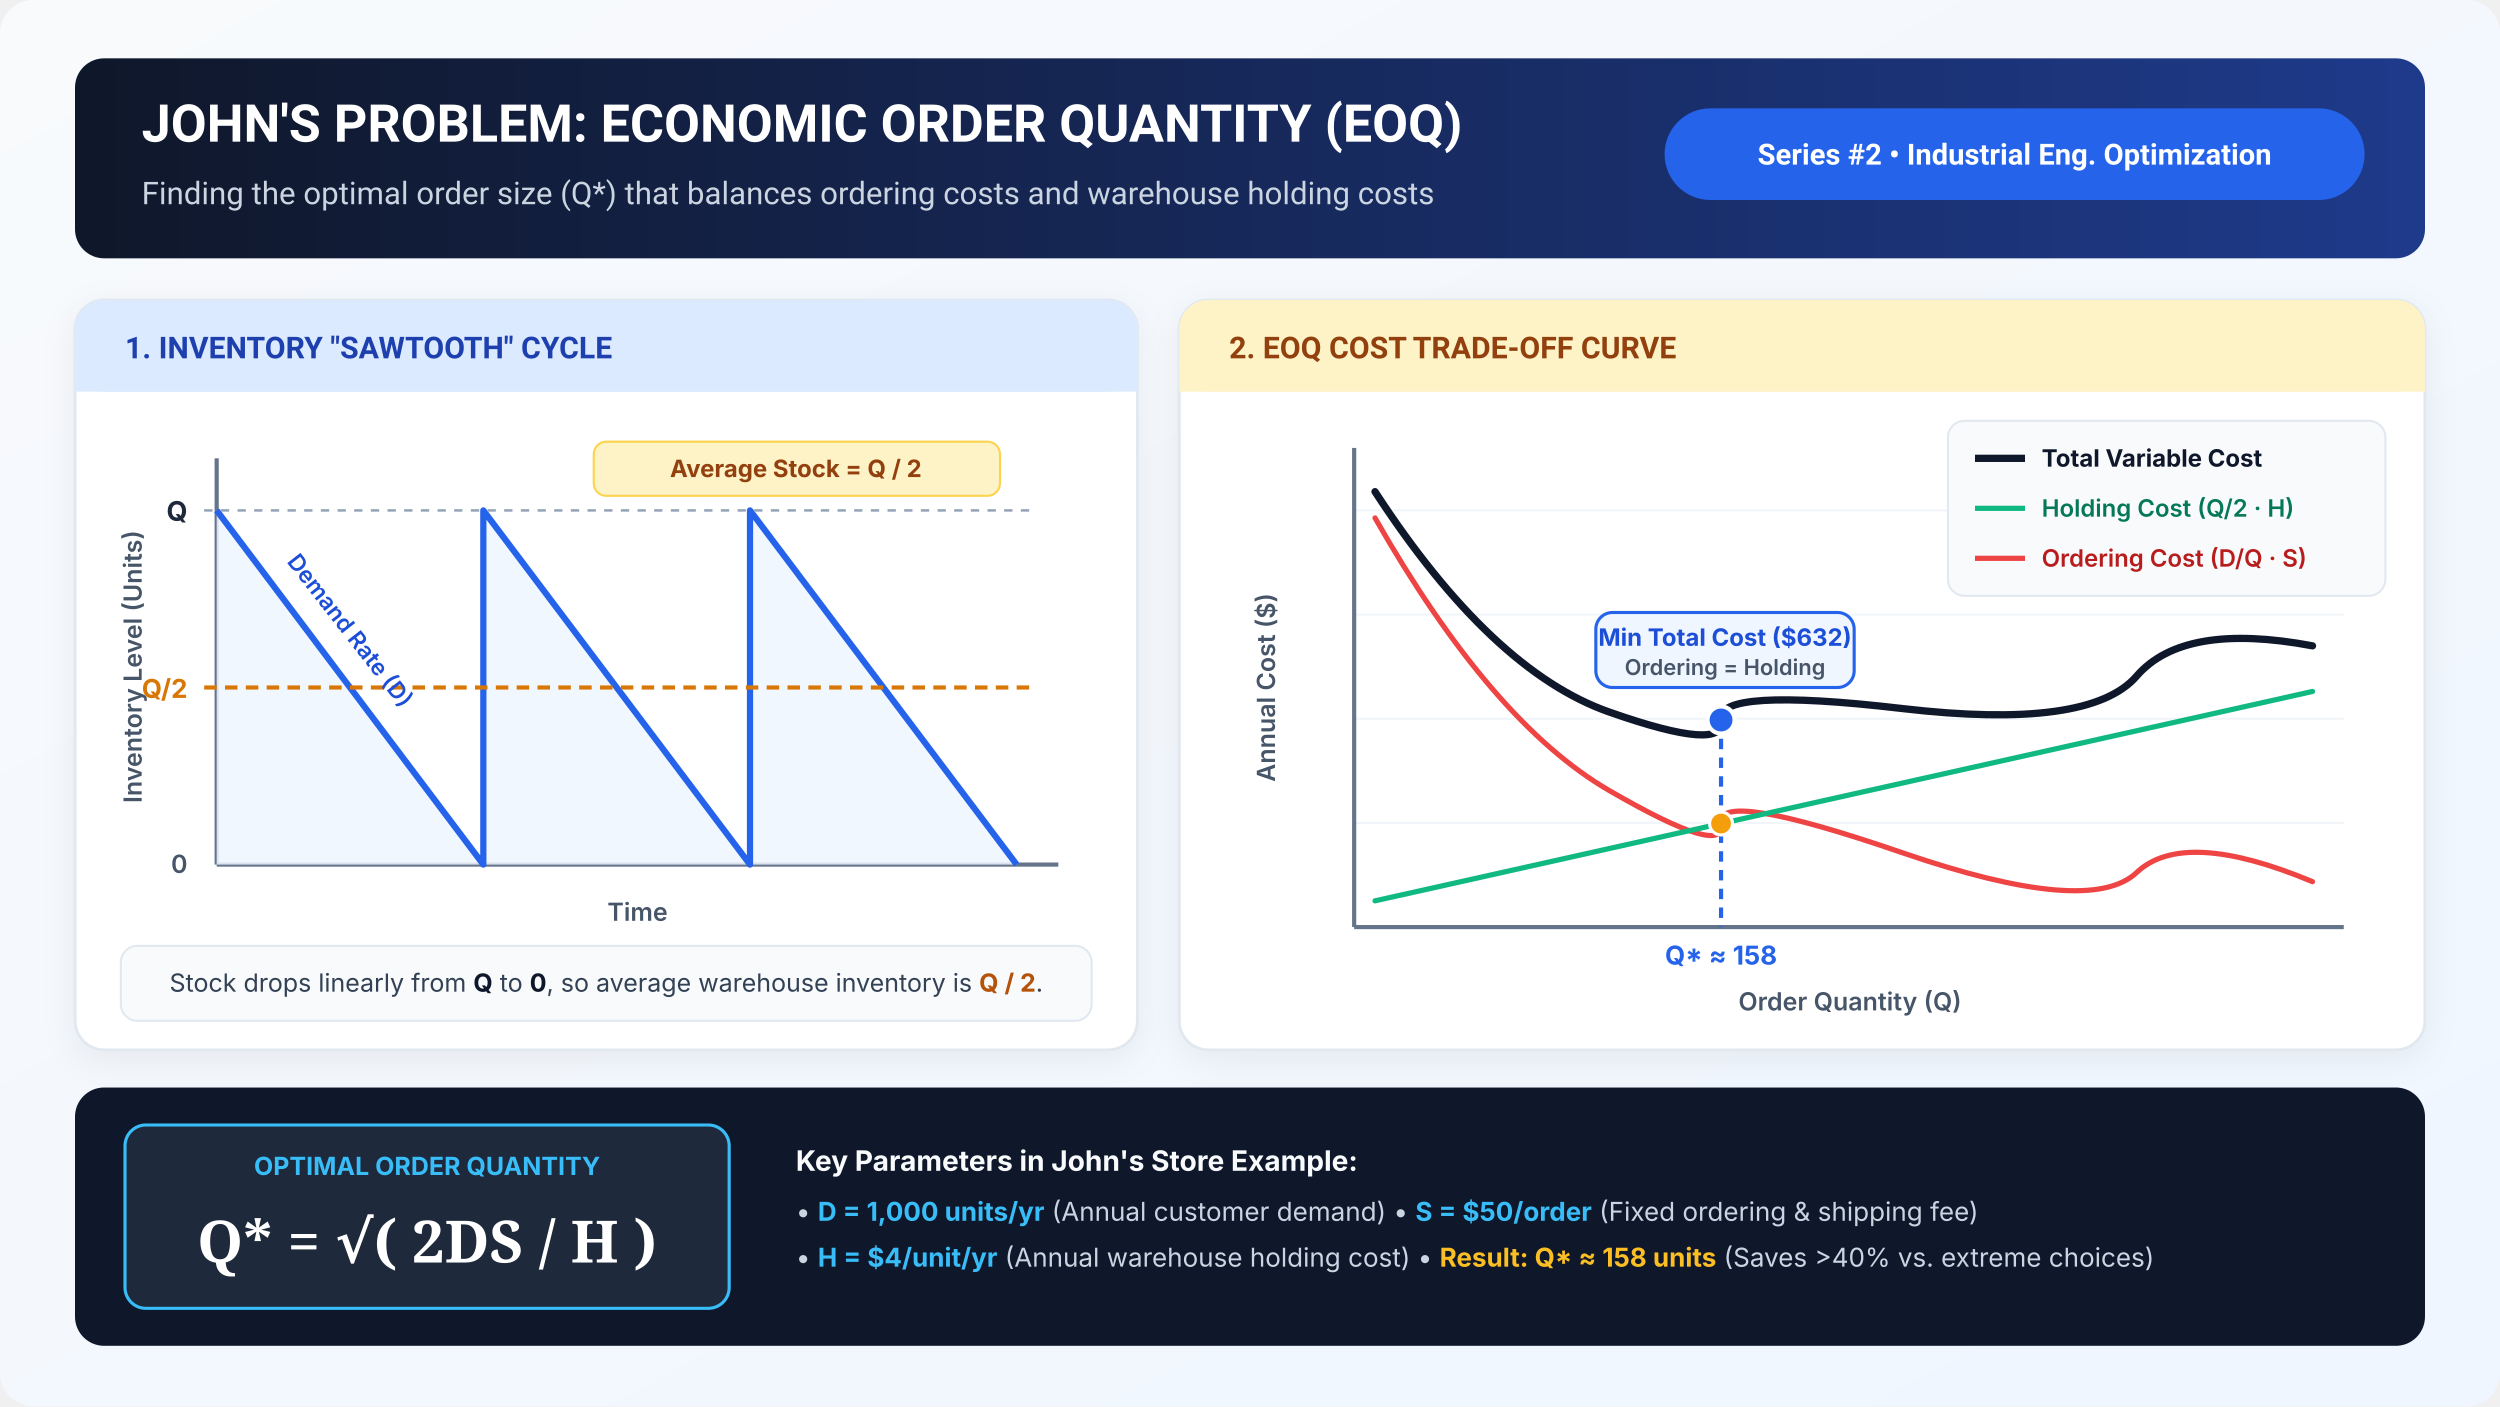
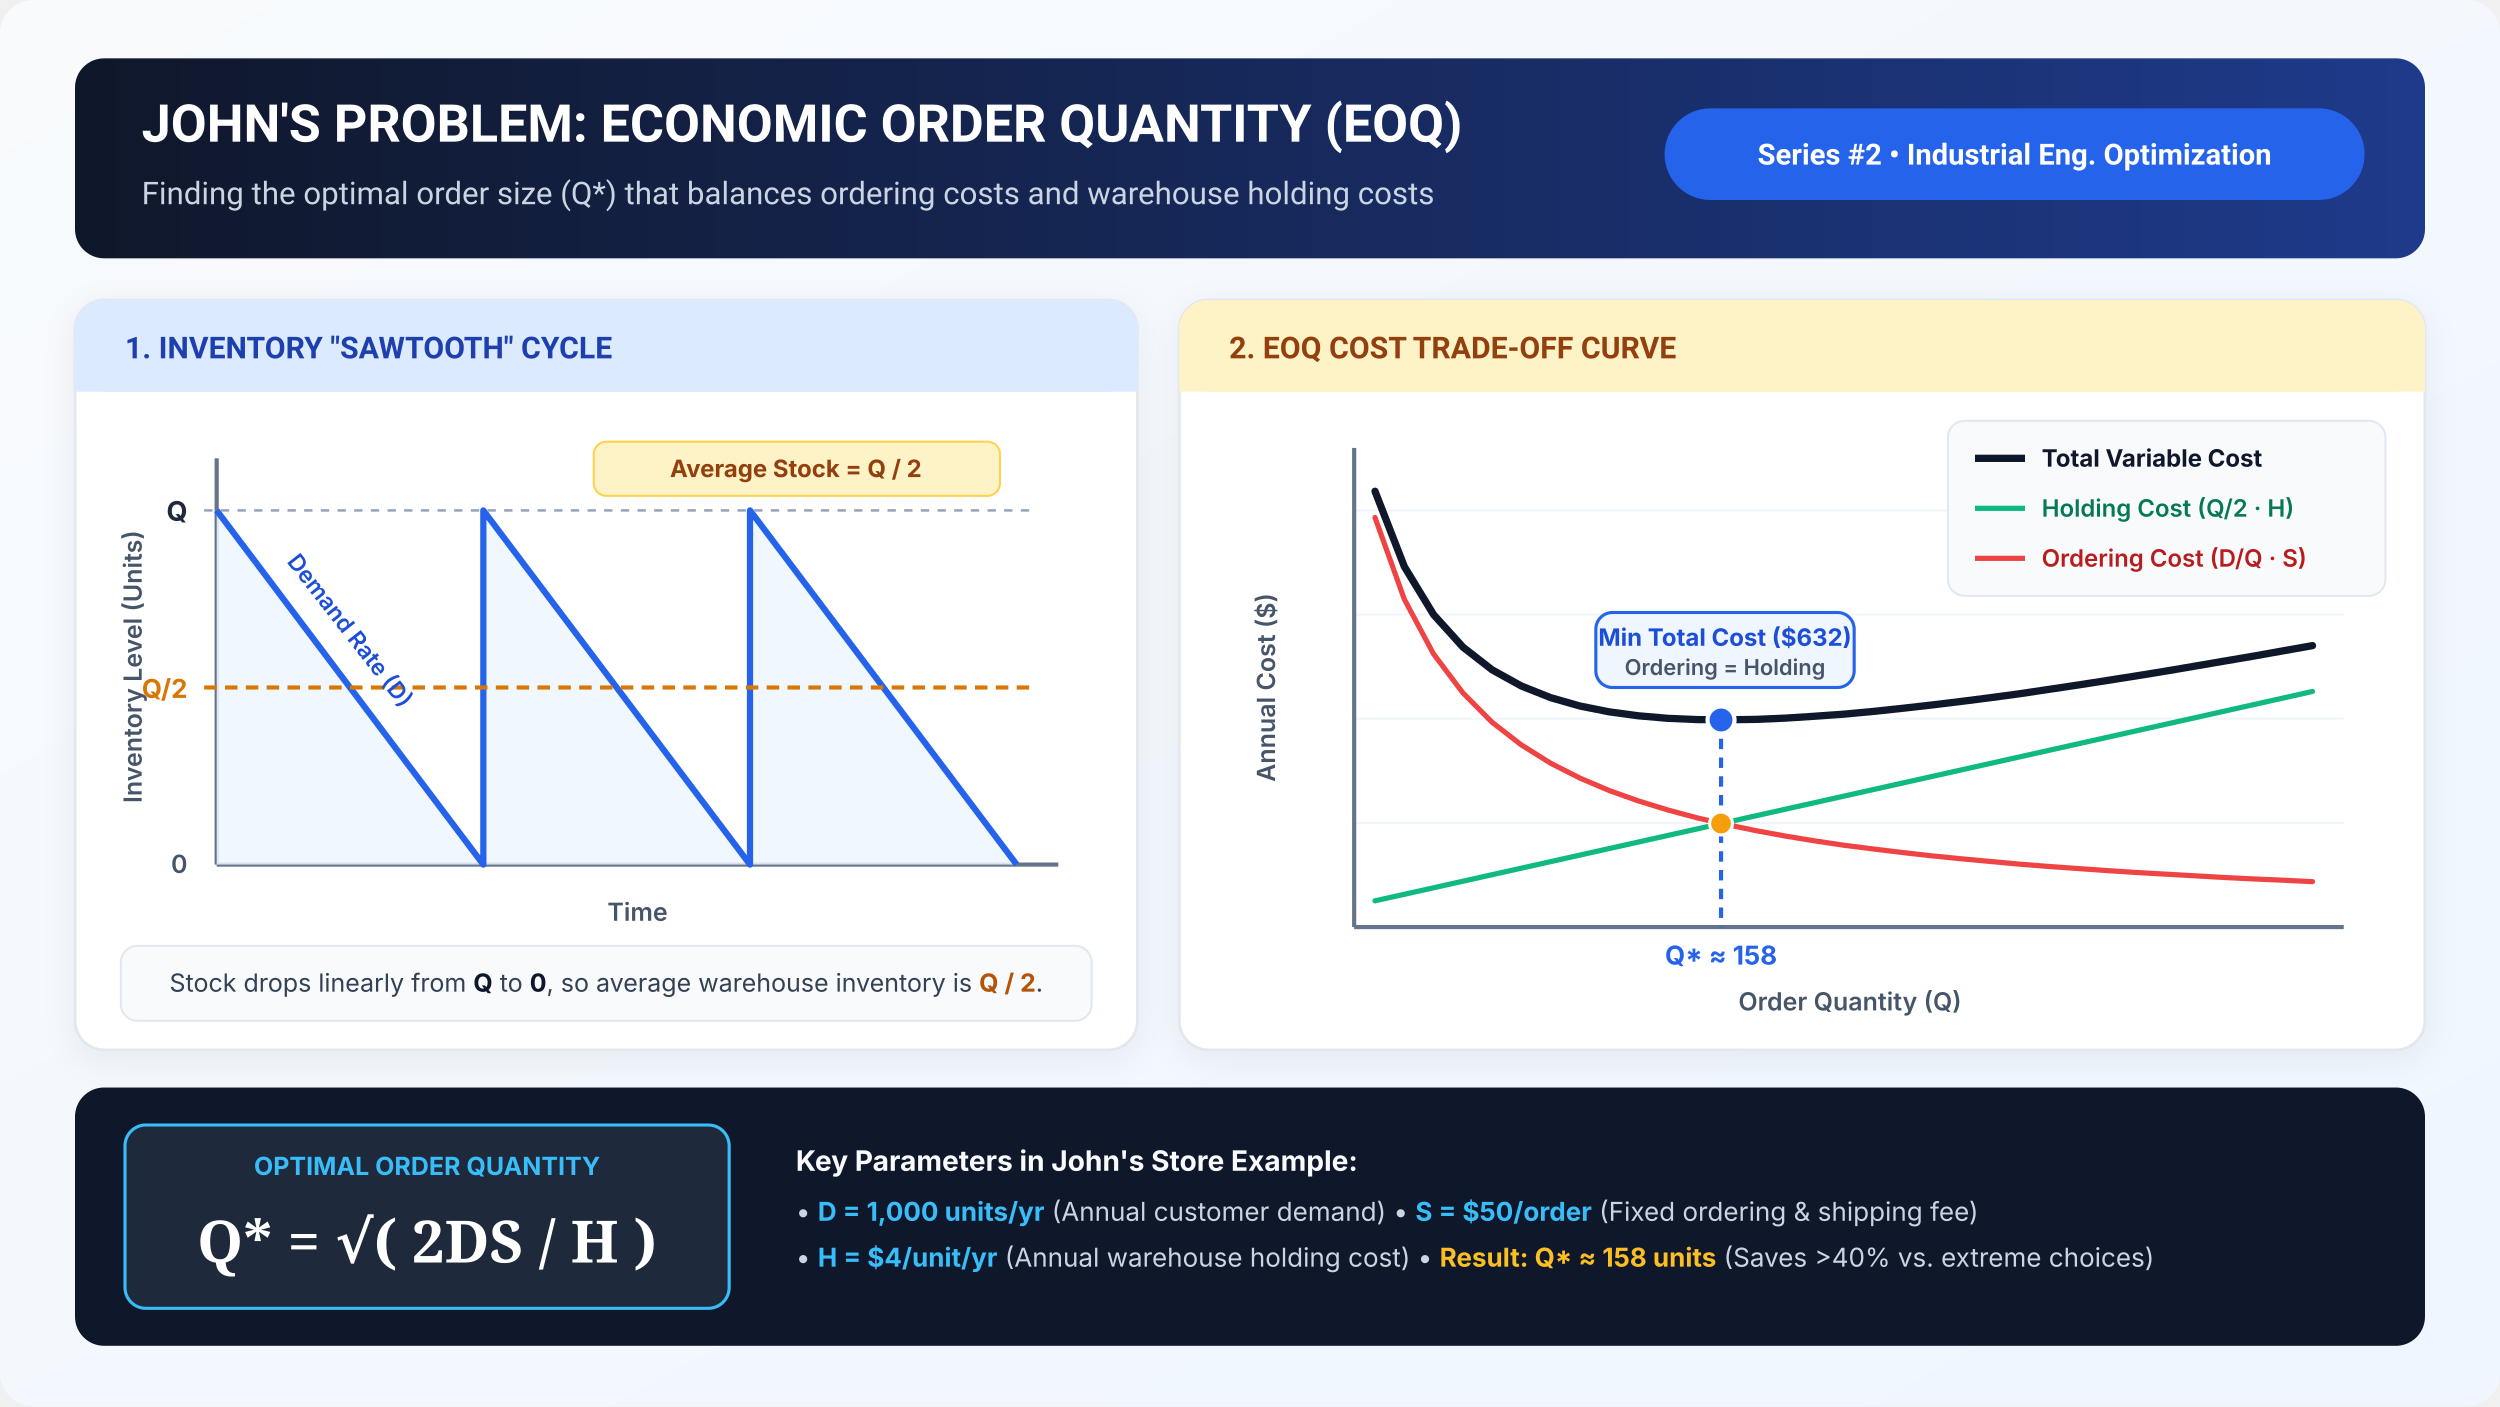
<svg xmlns="http://www.w3.org/2000/svg" viewBox="0 0 1200 675" width="1200" height="675">
  <defs>
    <linearGradient id="bgGrad2" x1="0%" y1="0%" x2="100%" y2="100%">
      <stop offset="0%" stop-color="#F8FAFC" />
      <stop offset="100%" stop-color="#EFF6FF" />
    </linearGradient>
    <linearGradient id="headerGrad2" x1="0%" y1="0%" x2="100%" y2="0%">
      <stop offset="0%" stop-color="#0F172A" />
      <stop offset="100%" stop-color="#1E3A8A" />
    </linearGradient>
    <filter id="cardShadow2" x="-5%" y="-5%" width="110%" height="110%">
      <feDropShadow dx="0" dy="4" stdDeviation="8" flood-color="#0F172A" flood-opacity="0.06" />
    </filter>
  </defs>
  <rect width="1200" height="675" fill="url(#bgGrad2)" rx="16" />
  <rect x="36" y="28" width="1128" height="96" rx="14" fill="url(#headerGrad2)" />
  <text x="68" y="68" font-family="system-ui, -apple-system, Segoe UI, Roboto, sans-serif" font-size="25" font-weight="700" fill="#FFFFFF">
 JOHN'S PROBLEM: ECONOMIC ORDER QUANTITY (EOQ)
 </text>
  <text x="68" y="98" font-family="system-ui, -apple-system, Segoe UI, Roboto, sans-serif" font-size="15" fill="#CBD5E1">
 Finding the optimal order size (Q*) that balances ordering costs and warehouse holding costs
 </text>
  <rect x="799" y="52" width="336" height="44" rx="22" fill="#2563EB" />
  <text x="967" y="79" text-anchor="middle" font-family="system-ui, -apple-system, Segoe UI, Roboto, sans-serif" font-size="14" font-weight="600" fill="#FFFFFF">Series #2 • Industrial Eng. Optimization</text>
  <rect x="36" y="144" width="510" height="360" rx="14" fill="#FFFFFF" stroke="#E2E8F0" stroke-width="1.5" filter="url(#cardShadow2)" />
  <rect x="36" y="144" width="510" height="44" rx="14" fill="#DBEAFE" />
  <rect x="36" y="172" width="510" height="16" fill="#DBEAFE" />
  <text x="60" y="172" font-family="system-ui, -apple-system, Segoe UI, Roboto, sans-serif" font-size="14.5" font-weight="700" fill="#1E40AF">
 1. INVENTORY "SAWTOOTH" CYCLE
 </text>
  <line x1="104" y1="220" x2="104" y2="415" stroke="#64748B" stroke-width="2" />
  <line x1="104" y1="415" x2="508" y2="415" stroke="#64748B" stroke-width="2" />
  <text x="68" y="320" text-anchor="middle" transform="rotate(-90, 68, 320)" font-family="system-ui, -apple-system, sans-serif" font-size="12" font-weight="600" fill="#475569">
 Inventory Level (Units)
 </text>
  <text x="306" y="442" text-anchor="middle" font-family="system-ui, -apple-system, sans-serif" font-size="12" font-weight="600" fill="#475569">
 Time
 </text>
  <polygon points="104,245 232,415 232,245 360,415 360,245 488,415 488,415 104,415" fill="#EFF6FF" opacity="0.85" />
  <polyline points="104,245 232,415 232,245 360,415 360,245 488,415" fill="none" stroke="#2563EB" stroke-width="3" stroke-linejoin="round" />
  <line x1="98" y1="245" x2="495" y2="245" stroke="#94A3B8" stroke-width="1.2" stroke-dasharray="4,4" />
  <text x="90" y="250" text-anchor="end" font-family="system-ui, -apple-system, sans-serif" font-size="13" font-weight="700" fill="#1E293B">Q</text>
  <line x1="98" y1="330" x2="495" y2="330" stroke="#D97706" stroke-width="2" stroke-dasharray="6,4" />
  <text x="90" y="335" text-anchor="end" font-family="system-ui, -apple-system, sans-serif" font-size="12.5" font-weight="700" fill="#D97706">Q/2</text>
  <text x="90" y="419" text-anchor="end" font-family="system-ui, -apple-system, sans-serif" font-size="12" font-weight="600" fill="#475569">0</text>
  <rect x="285" y="212" width="195" height="26" rx="6" fill="#FEF3C7" stroke="#FCD34D" />
  <text x="382" y="229" text-anchor="middle" font-family="system-ui, -apple-system, sans-serif" font-size="11.5" font-weight="700" fill="#92400E">
 Average Stock = Q / 2
 </text>
  <text x="165" y="305" text-anchor="middle" transform="rotate(52, 165, 305)" font-family="system-ui, -apple-system, sans-serif" font-size="11" font-weight="600" fill="#1D4ED8">
 Demand Rate (D)
 </text>
  <rect x="58" y="454" width="466" height="36" rx="8" fill="#F8FAFC" stroke="#E2E8F0" />
  <text x="291" y="476" text-anchor="middle" font-family="system-ui, -apple-system, sans-serif" font-size="12" fill="#334155">
 Stock drops linearly from <tspan font-weight="700" fill="#0F172A">Q</tspan> to <tspan font-weight="700" fill="#0F172A">0</tspan>, so average warehouse inventory is <tspan font-weight="700" fill="#B45309">Q / 2</tspan>.
 </text>
  <rect x="566" y="144" width="598" height="360" rx="14" fill="#FFFFFF" stroke="#E2E8F0" stroke-width="1.5" filter="url(#cardShadow2)" />
  <rect x="566" y="144" width="598" height="44" rx="14" fill="#FEF3C7" />
  <rect x="566" y="172" width="598" height="16" fill="#FEF3C7" />
  <text x="590" y="172" font-family="system-ui, -apple-system, Segoe UI, Roboto, sans-serif" font-size="14.5" font-weight="700" fill="#92400E">
 2. EOQ COST TRADE-OFF CURVE
 </text>
  <line x1="650" y1="245" x2="1125" y2="245" stroke="#F1F5F9" stroke-width="1" />
  <line x1="650" y1="295" x2="1125" y2="295" stroke="#F1F5F9" stroke-width="1" />
  <line x1="650" y1="345" x2="1125" y2="345" stroke="#F1F5F9" stroke-width="1" />
  <line x1="650" y1="395" x2="1125" y2="395" stroke="#F1F5F9" stroke-width="1" />
  <line x1="650" y1="215" x2="650" y2="445" stroke="#64748B" stroke-width="2" />
  <line x1="650" y1="445" x2="1125" y2="445" stroke="#64748B" stroke-width="2" />
  <text x="612" y="330" text-anchor="middle" transform="rotate(-90, 612, 330)" font-family="system-ui, -apple-system, sans-serif" font-size="12" font-weight="600" fill="#475569">
 Annual Cost ($)
 </text>
  <text x="888" y="485" text-anchor="middle" font-family="system-ui, -apple-system, sans-serif" font-size="12" font-weight="600" fill="#475569">
 Order Quantity (Q)
 </text>
-   <path d="M 660 236 Q 716 322, 772.5 341.8 T 826.1 345.6 T 913.1 340.1 T 1025.6 324.5 T 1110 310" fill="none" stroke="#0F172A" stroke-width="3.5" stroke-linecap="round" />
-   <path d="M 660 248.6 Q 716 346.8, 772.5 379.5 T 826.1 395.3 T 913.1 409.3 T 1025.6 418.8 T 1110 423.2" fill="none" stroke="#EF4444" stroke-width="2.5" stroke-linecap="round" />
+   <path d="M 660.0 235.8 L 674.1 272.0 L 688.1 295.0 L 702.2 310.6 L 716.2 321.5 L 730.3 329.3 L 744.4 334.9 L 758.4 338.9 L 772.5 341.7 L 786.6 343.6 L 800.6 344.8 L 814.7 345.4 L 828.8 345.5 L 842.8 345.3 L 856.9 344.7 L 870.9 343.8 L 885.0 342.8 L 899.1 341.5 L 913.1 340.0 L 927.2 338.4 L 941.2 336.7 L 955.3 334.9 L 969.4 333.0 L 983.4 330.9 L 997.5 328.8 L 1011.6 326.6 L 1025.6 324.4 L 1039.7 322.1 L 1053.8 319.7 L 1067.8 317.3 L 1081.9 314.9 L 1095.9 312.4 L 1110.0 309.9" fill="none" stroke="#0F172A" stroke-width="3.5" stroke-linecap="round" />
+   <path d="M 660.0 248.4 L 674.1 287.7 L 688.1 313.9 L 702.2 332.6 L 716.2 346.7 L 730.3 357.6 L 744.4 366.4 L 758.4 373.5 L 772.5 379.5 L 786.6 384.5 L 800.6 388.8 L 814.7 392.6 L 828.8 395.8 L 842.8 398.7 L 856.9 401.3 L 870.9 403.6 L 885.0 405.7 L 899.1 407.5 L 913.1 409.2 L 927.2 410.8 L 941.2 412.2 L 955.3 413.5 L 969.4 414.8 L 983.4 415.9 L 997.5 416.9 L 1011.6 417.9 L 1025.6 418.8 L 1039.7 419.6 L 1053.8 420.4 L 1067.8 421.2 L 1081.9 421.9 L 1095.9 422.5 L 1110.0 423.2" fill="none" stroke="#EF4444" stroke-width="2.5" stroke-linecap="round" />
  <line x1="660" y1="432.4" x2="1110" y2="331.9" stroke="#10B981" stroke-width="2.5" stroke-linecap="round" />
  <line x1="826.1" y1="345.6" x2="826.1" y2="445" stroke="#2563EB" stroke-width="2" stroke-dasharray="5,4" />
  <circle cx="826.1" cy="395.3" r="5.5" fill="#F59E0B" stroke="#FFFFFF" stroke-width="1.5" />
  <circle cx="826.1" cy="345.6" r="6.5" fill="#2563EB" stroke="#FFFFFF" stroke-width="2" />
  <rect x="766" y="294" width="124" height="36" rx="8" fill="#EFF6FF" stroke="#2563EB" stroke-width="1.5" />
  <text x="828" y="310" text-anchor="middle" font-family="system-ui, -apple-system, sans-serif" font-size="11.5" font-weight="700" fill="#1D4ED8">
 Min Total Cost ($632)
 </text>
  <text x="828" y="324" text-anchor="middle" font-family="system-ui, -apple-system, sans-serif" font-size="10.5" font-weight="600" fill="#475569">
 Ordering = Holding
 </text>
  <text x="826.1" y="463" text-anchor="middle" font-family="system-ui, -apple-system, sans-serif" font-size="12.5" font-weight="700" fill="#2563EB">
 Q* ≈ 158
 </text>
  <rect x="935" y="202" width="210" height="84" rx="8" fill="#F8FAFC" stroke="#E2E8F0" />
  <line x1="948" y1="220" x2="972" y2="220" stroke="#0F172A" stroke-width="3.5" />
  <text x="980" y="224" font-family="system-ui, -apple-system, sans-serif" font-size="11.5" font-weight="700" fill="#0F172A">Total Variable Cost</text>
  <line x1="948" y1="244" x2="972" y2="244" stroke="#10B981" stroke-width="2.5" />
  <text x="980" y="248" font-family="system-ui, -apple-system, sans-serif" font-size="11.5" font-weight="600" fill="#047857">Holding Cost (Q/2 · H)</text>
  <line x1="948" y1="268" x2="972" y2="268" stroke="#EF4444" stroke-width="2.5" />
  <text x="980" y="272" font-family="system-ui, -apple-system, sans-serif" font-size="11.5" font-weight="600" fill="#B91C1C">Ordering Cost (D/Q · S)</text>
  <rect x="36" y="522" width="1128" height="124" rx="14" fill="#0F172A" />
  <rect x="60" y="540" width="290" height="88" rx="10" fill="#1E293B" stroke="#38BDF8" stroke-width="1.5" />
  <text x="205" y="564" text-anchor="middle" font-family="system-ui, -apple-system, sans-serif" font-size="12" font-weight="700" fill="#38BDF8">
 OPTIMAL ORDER QUANTITY
 </text>
  <text x="205" y="606" text-anchor="middle" font-family="Georgia, serif" font-size="28" font-weight="700" fill="#FFFFFF">
 Q* = √( 2DS / H )
 </text>
  <text x="382" y="562" font-family="system-ui, -apple-system, sans-serif" font-size="13.5" font-weight="700" fill="#F8FAFC">
 Key Parameters in John's Store Example:
 </text>
  <text x="382" y="586" font-family="system-ui, -apple-system, sans-serif" font-size="12.5" fill="#CBD5E1">
 • <tspan font-weight="700" fill="#38BDF8">D = 1,000 units/yr</tspan> (Annual customer demand) • <tspan font-weight="700" fill="#38BDF8">S = $50/order</tspan> (Fixed ordering &amp; shipping fee)
 </text>
  <text x="382" y="608" font-family="system-ui, -apple-system, sans-serif" font-size="12.5" fill="#CBD5E1">
 • <tspan font-weight="700" fill="#38BDF8">H = $4/unit/yr</tspan> (Annual warehouse holding cost) • <tspan font-weight="700" fill="#FBBF24">Result: Q* ≈ 158 units</tspan> (Saves &gt;40% vs. extreme choices)
 </text>
</svg>
